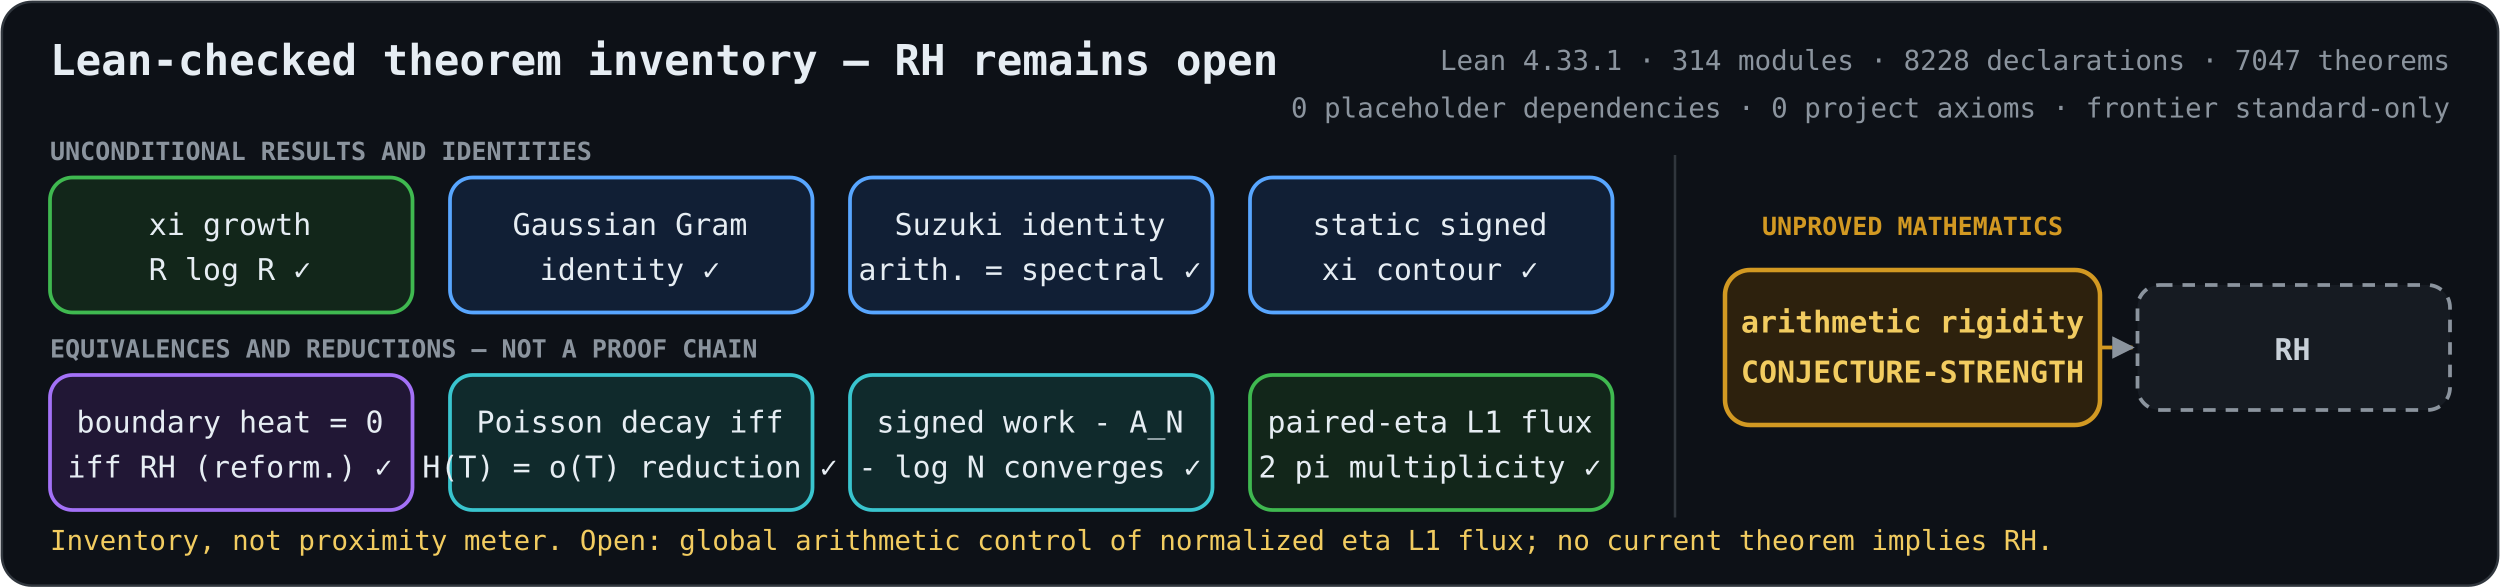
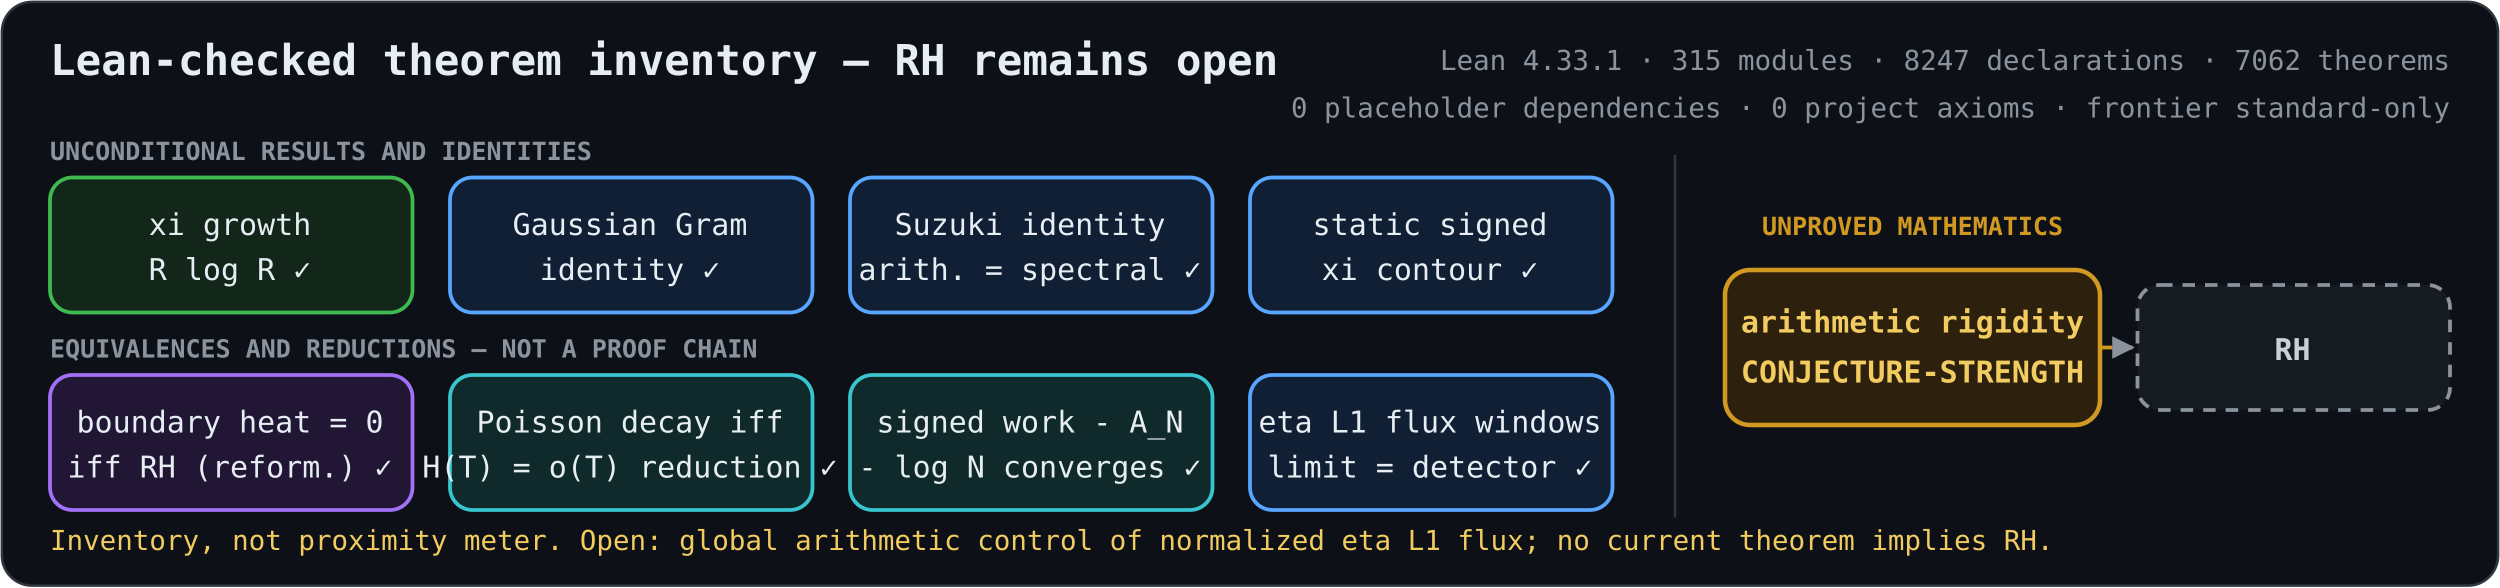
<svg xmlns="http://www.w3.org/2000/svg" role="img" aria-labelledby="title description" viewBox="0 0 1000 235">
  <defs>
    <marker id="arrow" viewBox="0 0 10 10" refX="9" refY="5" markerWidth="6" markerHeight="6" orient="auto-start-reverse">
      <path d="M 0 0 L 10 5 L 0 10 z" fill="#8b949e" />
    </marker>
    <style>
      .bg { fill: #0d1117; stroke: #30363d; }
      text { fill: #e6edf3; font-family: ui-monospace, SFMono-Regular, Menlo, Consolas, monospace; font-size: 12px; text-anchor: middle; }
      .heading { font-size: 17px; font-weight: 700; text-anchor: start; }
      .metrics { fill: #8b949e; font-size: 11px; text-anchor: end; }
      .proved rect { fill: #12261a; stroke: #3fb950; stroke-width: 1.5; }
      .proved.equivalence rect { fill: #211735; stroke: #a371f7; }
      .proved.bridge rect { fill: #111f35; stroke: #58a6ff; }
      .proved.reduction rect { fill: #102a2c; stroke: #39c5cf; }
      .open rect { fill: #2d210d; stroke: #d29922; stroke-width: 1.8; }
      .goal rect { fill: #161b22; stroke: #8b949e; stroke-width: 1.5; stroke-dasharray: 5 4; }
      .open text { fill: #f2cc60; font-weight: 700; }
      .goal text { fill: #c9d1d9; font-weight: 700; }
      .open-edge { fill: none; stroke: #d29922; stroke-width: 1.5; stroke-dasharray: 5 4; marker-end: url(#arrow); }
      .section { fill: #8b949e; font-size: 10px; font-weight: 700; text-anchor: start; }
      .gap-label { fill: #d29922; font-size: 10px; font-weight: 700; }
      .frontier { fill: #f2cc60; font-size: 11px; text-anchor: start; }
    </style>
  </defs>
  <rect class="bg" x="0.75" y="0.75" width="998.5" height="233.5" rx="12" />
  <text class="heading" x="20" y="30">Lean-checked theorem inventory — RH remains open</text>
-   <text class="metrics" x="980" y="28">Lean 4.33.1 · 314 modules · 8228 declarations · 7047 theorems</text>
+   <text class="metrics" x="980" y="28">Lean 4.33.1 · 315 modules · 8247 declarations · 7062 theorems</text>
  <text class="metrics" x="980" y="47">0 placeholder dependencies · 0 project axioms · frontier standard-only</text>
  <text class="section" x="20" y="64">UNCONDITIONAL RESULTS AND IDENTITIES</text>
  <text class="section" x="20" y="143">EQUIVALENCES AND REDUCTIONS — NOT A PROOF CHAIN</text>
  <line x1="670" y1="62" x2="670" y2="207" stroke="#30363d" />
  <text class="gap-label" x="765" y="94">UNPROVED MATHEMATICS</text>
  <path class="open-edge" d="M840 139 H853" />
  <g class="proved unconditional">
    <rect x="20" y="71" width="145" height="54" rx="9" />
    <text x="92" y="94">xi growth</text>
    <text x="92" y="112">R log R  ✓</text>
  </g>
  <g class="proved bridge">
    <rect x="180" y="71" width="145" height="54" rx="9" />
    <text x="252" y="94">Gaussian Gram</text>
    <text x="252" y="112">identity  ✓</text>
  </g>
  <g class="proved bridge">
    <rect x="340" y="71" width="145" height="54" rx="9" />
    <text x="412" y="94">Suzuki identity</text>
    <text x="412" y="112">arith. = spectral  ✓</text>
  </g>
  <g class="proved bridge">
    <rect x="500" y="71" width="145" height="54" rx="9" />
    <text x="572" y="94">static signed</text>
    <text x="572" y="112">xi contour  ✓</text>
  </g>
  <g class="proved equivalence">
    <rect x="20" y="150" width="145" height="54" rx="9" />
    <text x="92" y="173">boundary heat = 0</text>
    <text x="92" y="191">iff RH (reform.)  ✓</text>
  </g>
  <g class="proved reduction">
    <rect x="180" y="150" width="145" height="54" rx="9" />
    <text x="252" y="173">Poisson decay iff</text>
    <text x="252" y="191">H(T) = o(T) reduction  ✓</text>
  </g>
  <g class="proved reduction">
    <rect x="340" y="150" width="145" height="54" rx="9" />
    <text x="412" y="173">signed work - A_N</text>
    <text x="412" y="191">- log N converges  ✓</text>
  </g>
-   <g class="proved unconditional">
+   <g class="proved bridge">
    <rect x="500" y="150" width="145" height="54" rx="9" />
-     <text x="572" y="173">paired-eta L1 flux</text>
-     <text x="572" y="191">2 pi multiplicity  ✓</text>
+     <text x="572" y="173">eta L1 flux windows</text>
+     <text x="572" y="191">limit = detector  ✓</text>
  </g>
  <g class="open">
    <rect x="690" y="108" width="150" height="62" rx="10" />
    <text x="765" y="133">arithmetic rigidity</text>
    <text x="765" y="153">CONJECTURE-STRENGTH</text>
  </g>
  <g class="goal">
    <rect x="855" y="114" width="125" height="50" rx="9" />
    <text x="917" y="144">RH</text>
  </g>
  <text class="frontier" x="20" y="220">Inventory, not proximity meter. Open: global arithmetic control of normalized eta L1 flux; no current theorem implies RH.</text>
</svg>
